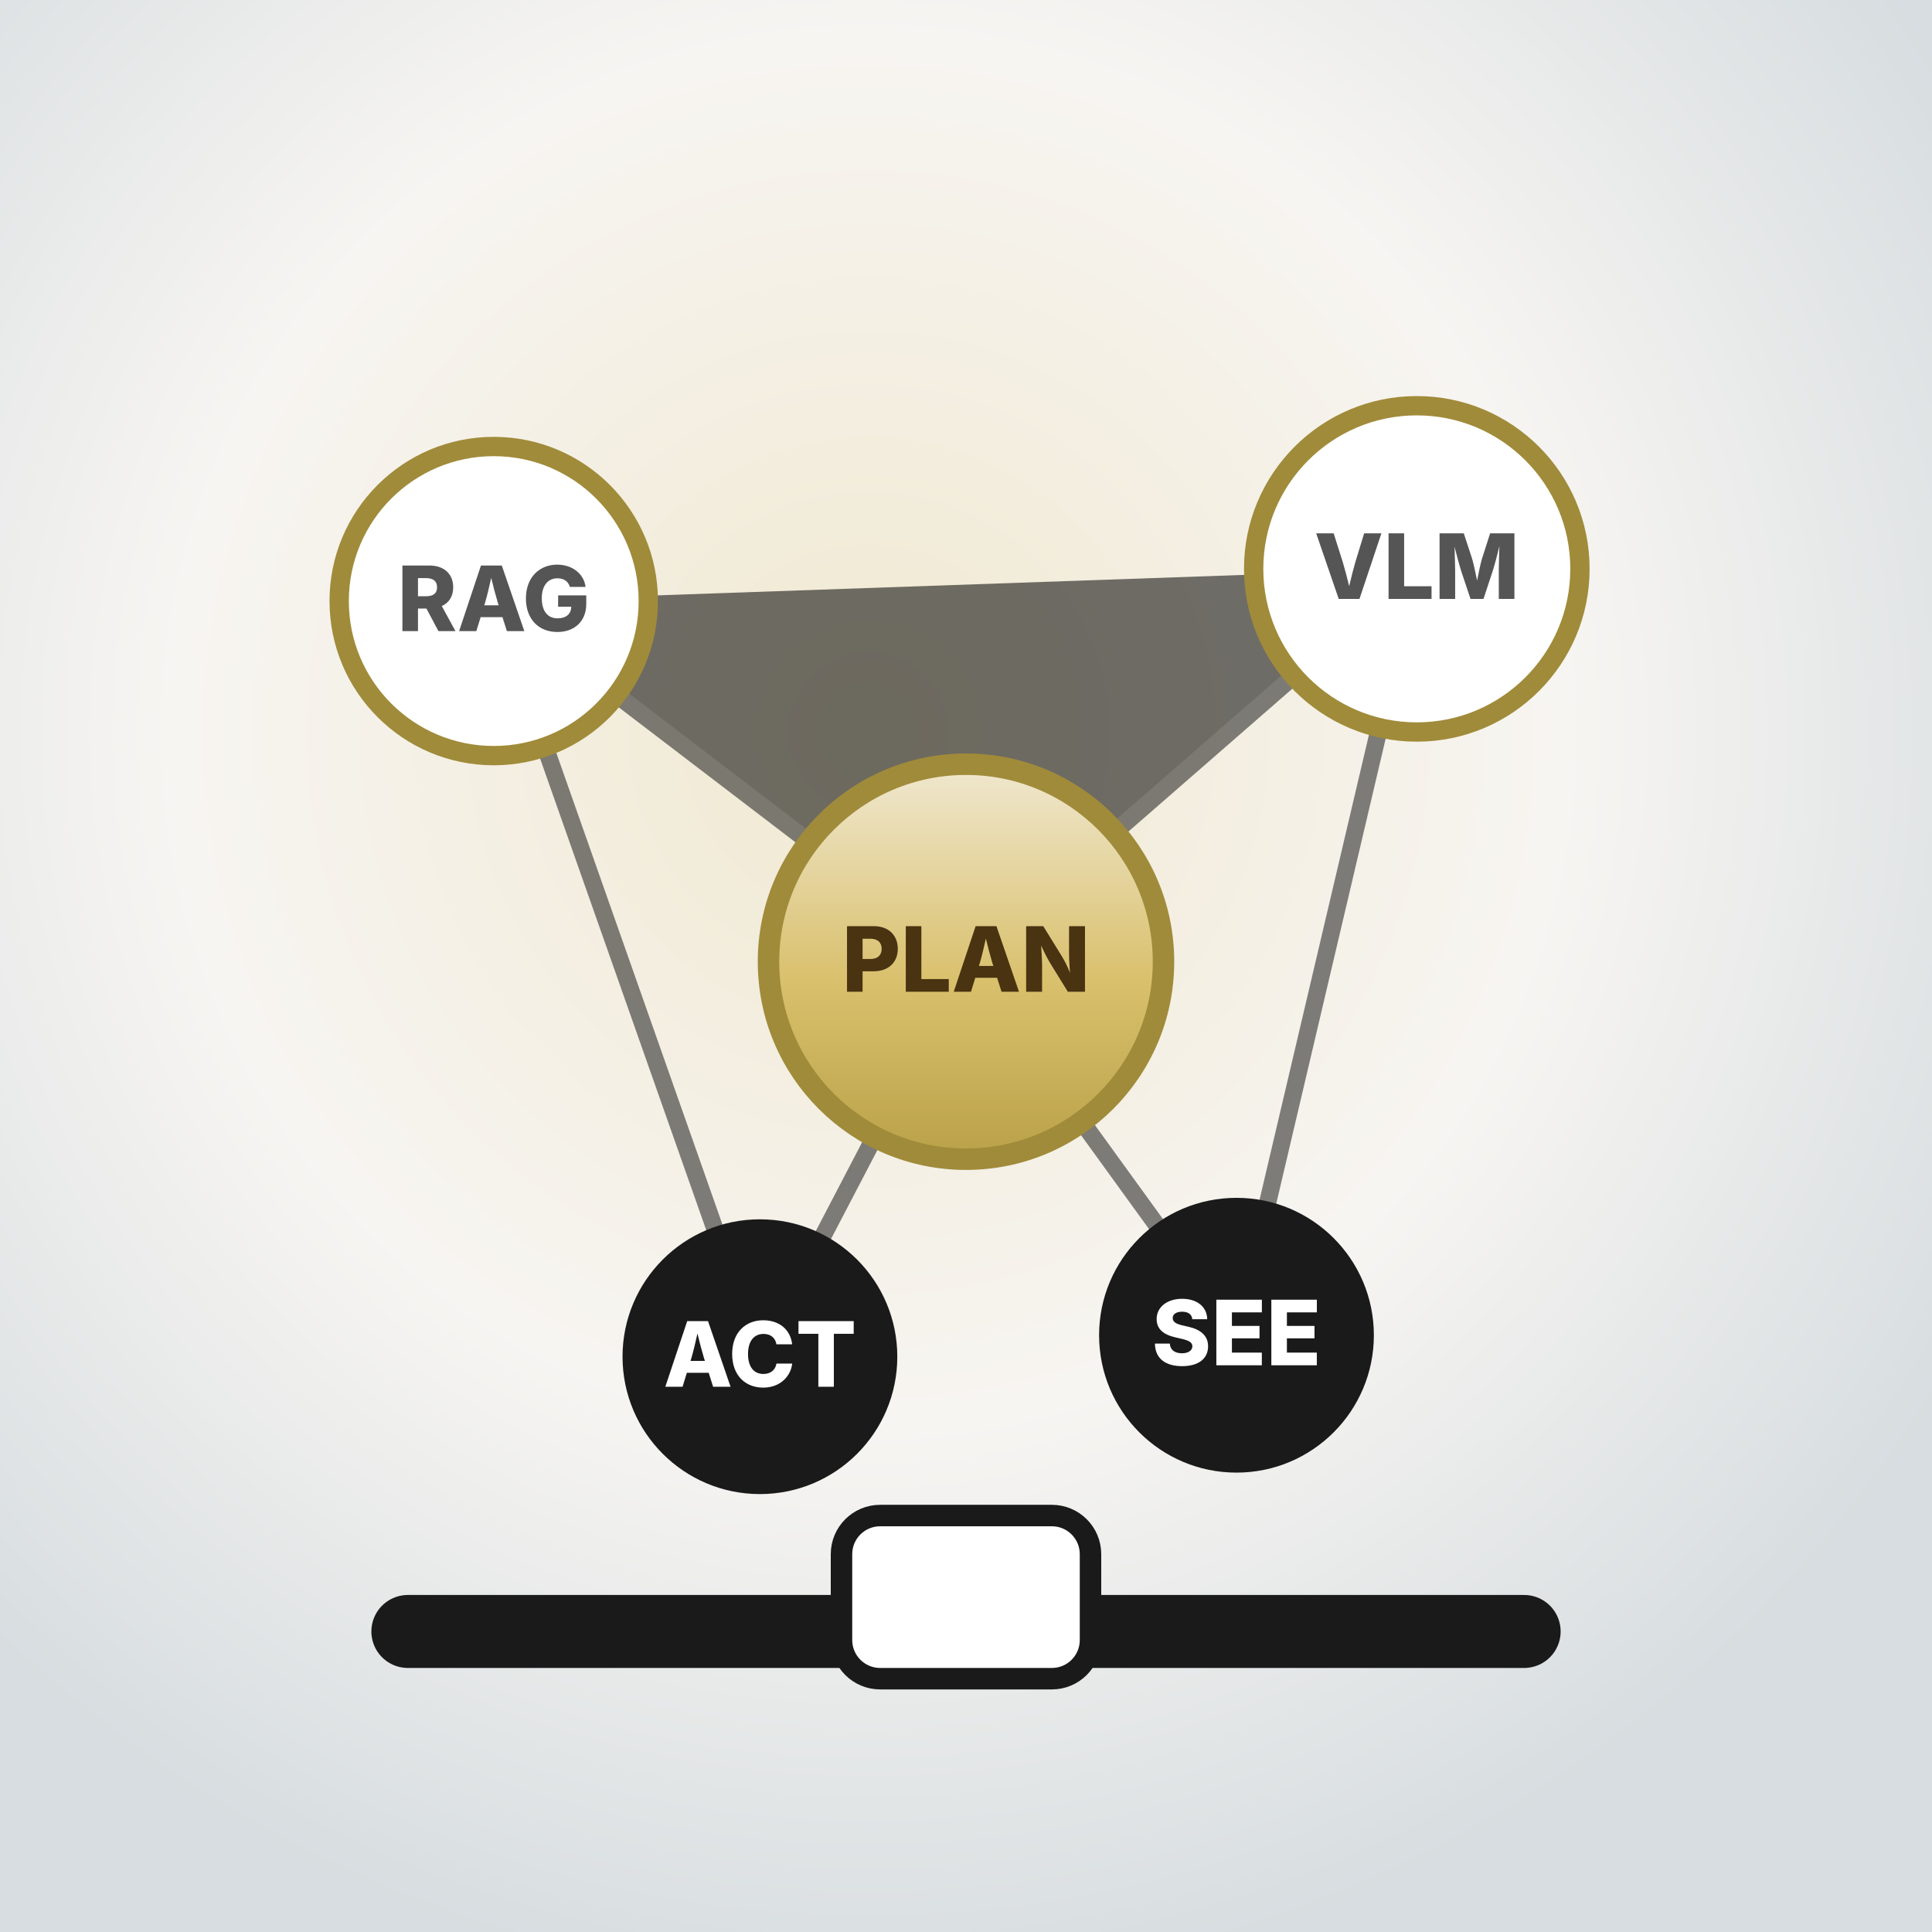
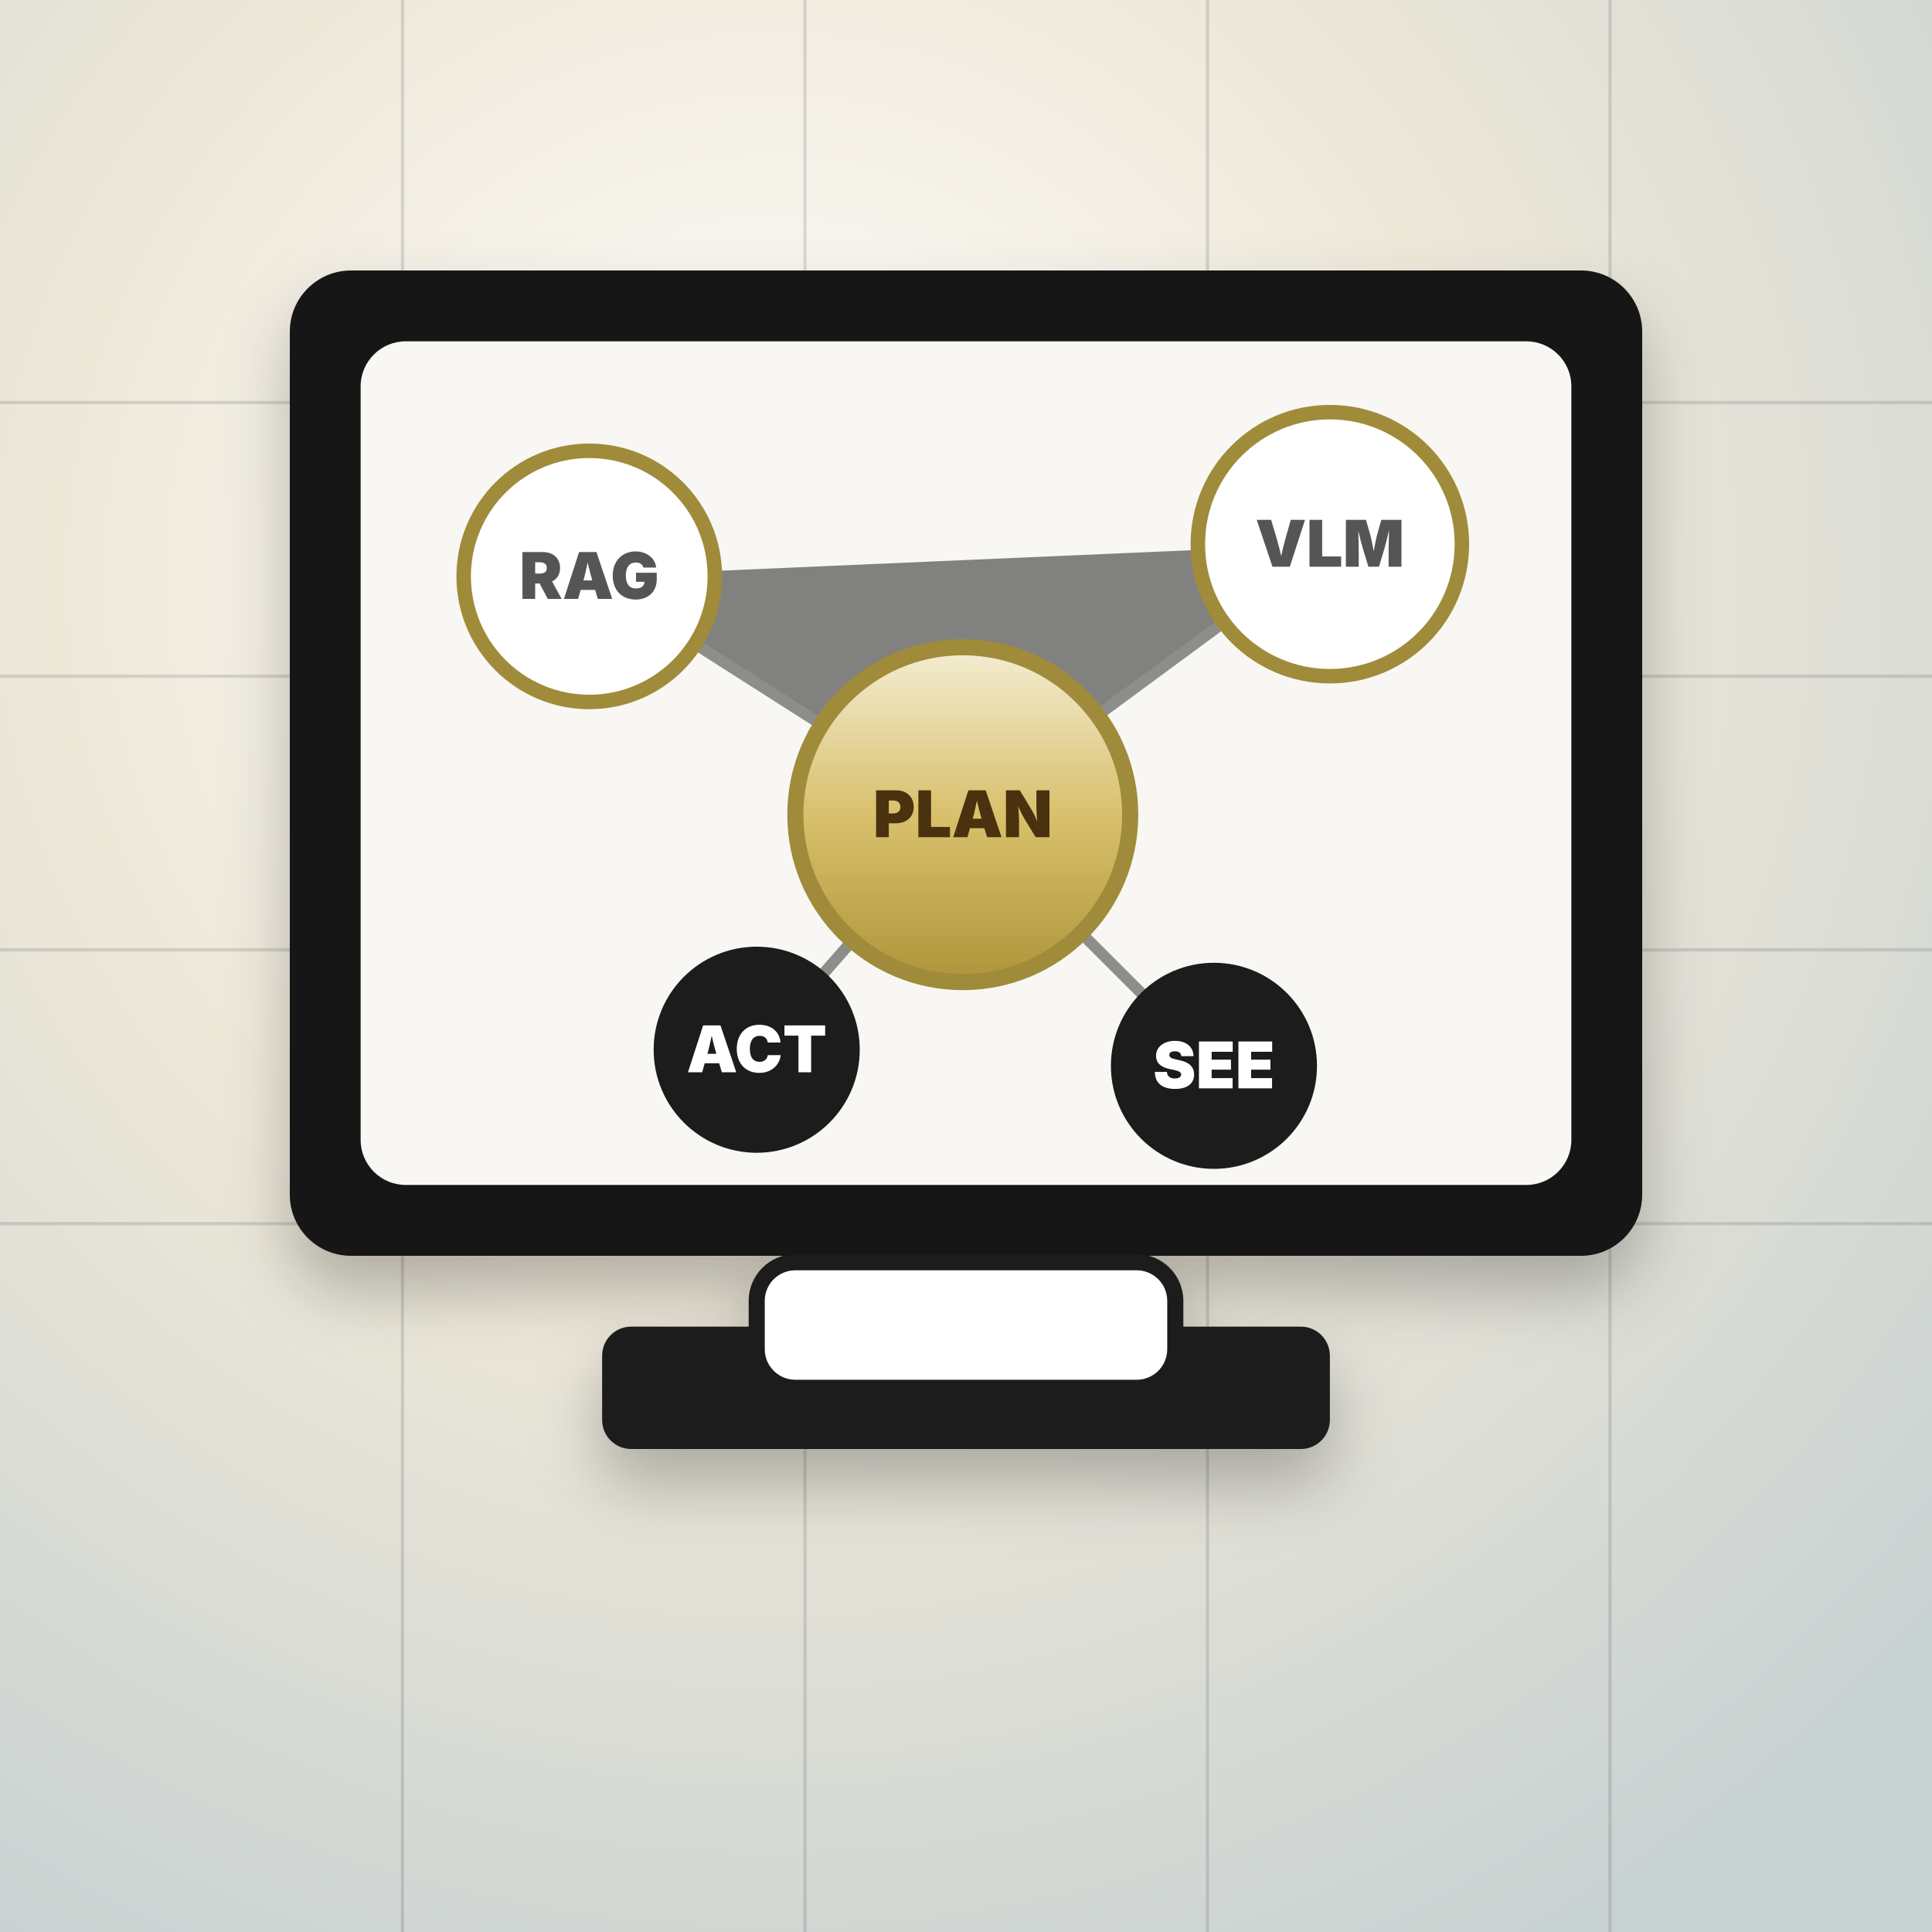
- <svg xmlns="http://www.w3.org/2000/svg" viewBox="0 0 900 900" role="img" aria-labelledby="title desc">
+ <svg xmlns="http://www.w3.org/2000/svg" viewBox="0 0 1200 1200" role="img">
  <defs>
+     <radialGradient id="bg" cx=".4" cy=".3" r=".8">
+       <stop stop-color="#ffffff" />
+       <stop offset=".46" stop-color="#eee8d9" />
+       <stop offset="1" stop-color="#c9d2d2" />
+     </radialGradient>
    <linearGradient id="gold" x1="0" x2="0" y1="0" y2="1">
-       <stop stop-color="#F0E8D0" />
-       <stop offset=".55" stop-color="#D9C06C" />
-       <stop offset="1" stop-color="#B9A149" />
+       <stop stop-color="#f4edd4" />
+       <stop offset=".5" stop-color="#d9c06c" />
+       <stop offset="1" stop-color="#ae9439" />
    </linearGradient>
-     <radialGradient id="glow" cx=".45" cy=".38" r=".65">
-       <stop stop-color="#f0e8d0" />
-       <stop offset=".55" stop-color="#f7f5f2" />
-       <stop offset="1" stop-color="#d7dde0" />
-     </radialGradient>
+     <filter id="shadow" x="-30%" y="-30%" width="160%" height="160%">
+       <feDropShadow dx="0" dy="22" stdDeviation="20" flood-opacity=".25" />
+     </filter>
  </defs>
-   <rect width="900" height="900" fill="url(#glow)" />
-   <g stroke="#1a1a1a" stroke-width="8" opacity=".55">
-     <path d="M230 280 450 448 660 265M450 448l-96 184m96-184 126 174M230 280l124 352M660 265 576 622" />
+   <rect width="1200" height="1200" fill="url(#bg)" />
+   <g opacity=".14" stroke="#1a1a1a" stroke-width="2">
+     <path d="M0 250h1200M0 420h1200M0 590h1200M0 760h1200M250 0v1200M500 0v1200M750 0v1200M1000 0v1200" />
  </g>
-   <g>
-     <circle cx="230" cy="280" r="72" fill="#fff" stroke="#A08B3A" stroke-width="9" />
-     <circle cx="660" cy="265" r="76" fill="#fff" stroke="#A08B3A" stroke-width="9" />
-     <circle cx="450" cy="448" r="92" fill="url(#gold)" stroke="#A08B3A" stroke-width="10" />
-     <circle cx="354" cy="632" r="64" fill="#1a1a1a" />
-     <circle cx="576" cy="622" r="64" fill="#1a1a1a" />
+   <g filter="url(#shadow)">
+     <rect x="180" y="168" width="840" height="612" rx="38" fill="#161616" />
+     <rect x="224" y="212" width="752" height="524" rx="28" fill="#f8f7f3" />
+     <path d="M366 358 598 506 826 338M598 506 470 652m128-146 156 156" stroke="#1a1a1a" stroke-width="7" opacity=".48" />
+     <g>
+       <circle cx="366" cy="358" r="78" fill="#fff" stroke="#a08b3a" stroke-width="9" />
+       <circle cx="826" cy="338" r="82" fill="#fff" stroke="#a08b3a" stroke-width="9" />
+       <circle cx="598" cy="506" r="104" fill="url(#gold)" stroke="#a08b3a" stroke-width="10" />
+       <circle cx="470" cy="652" r="64" fill="#1a1a1a" />
+       <circle cx="754" cy="662" r="64" fill="#1a1a1a" />
+     </g>
+     <g font-family="Inter,Arial" font-size="40" font-weight="900" text-anchor="middle">
+       <text x="366" y="372" fill="#555">RAG</text>
+       <text x="826" y="352" fill="#555">VLM</text>
+       <text x="598" y="520" fill="#4a3311">PLAN</text>
+       <text x="470" y="666" fill="#fff">ACT</text>
+       <text x="754" y="676" fill="#fff">SEE</text>
+     </g>
+     <rect x="374" y="824" width="452" height="76" rx="18" fill="#1a1a1a" />
+     <rect x="470" y="784" width="260" height="78" rx="24" fill="#fff" stroke="#1a1a1a" stroke-width="10" />
  </g>
-   <g fill="#555" font-family="Inter, Arial" font-size="42" font-weight="800" text-anchor="middle">
-     <text x="230" y="294">RAG</text>
-     <text x="660" y="279">VLM</text>
-     <text x="450" y="462" fill="#4a3311">PLAN</text>
-     <text x="354" y="646" fill="#fff">ACT</text>
-     <text x="576" y="636" fill="#fff">SEE</text>
-   </g>
-   <path d="M190 760h520" stroke="#1a1a1a" stroke-width="34" stroke-linecap="round" />
-   <rect x="392" y="706" width="116" height="76" rx="18" fill="#fff" stroke="#1a1a1a" stroke-width="10" />
</svg>
